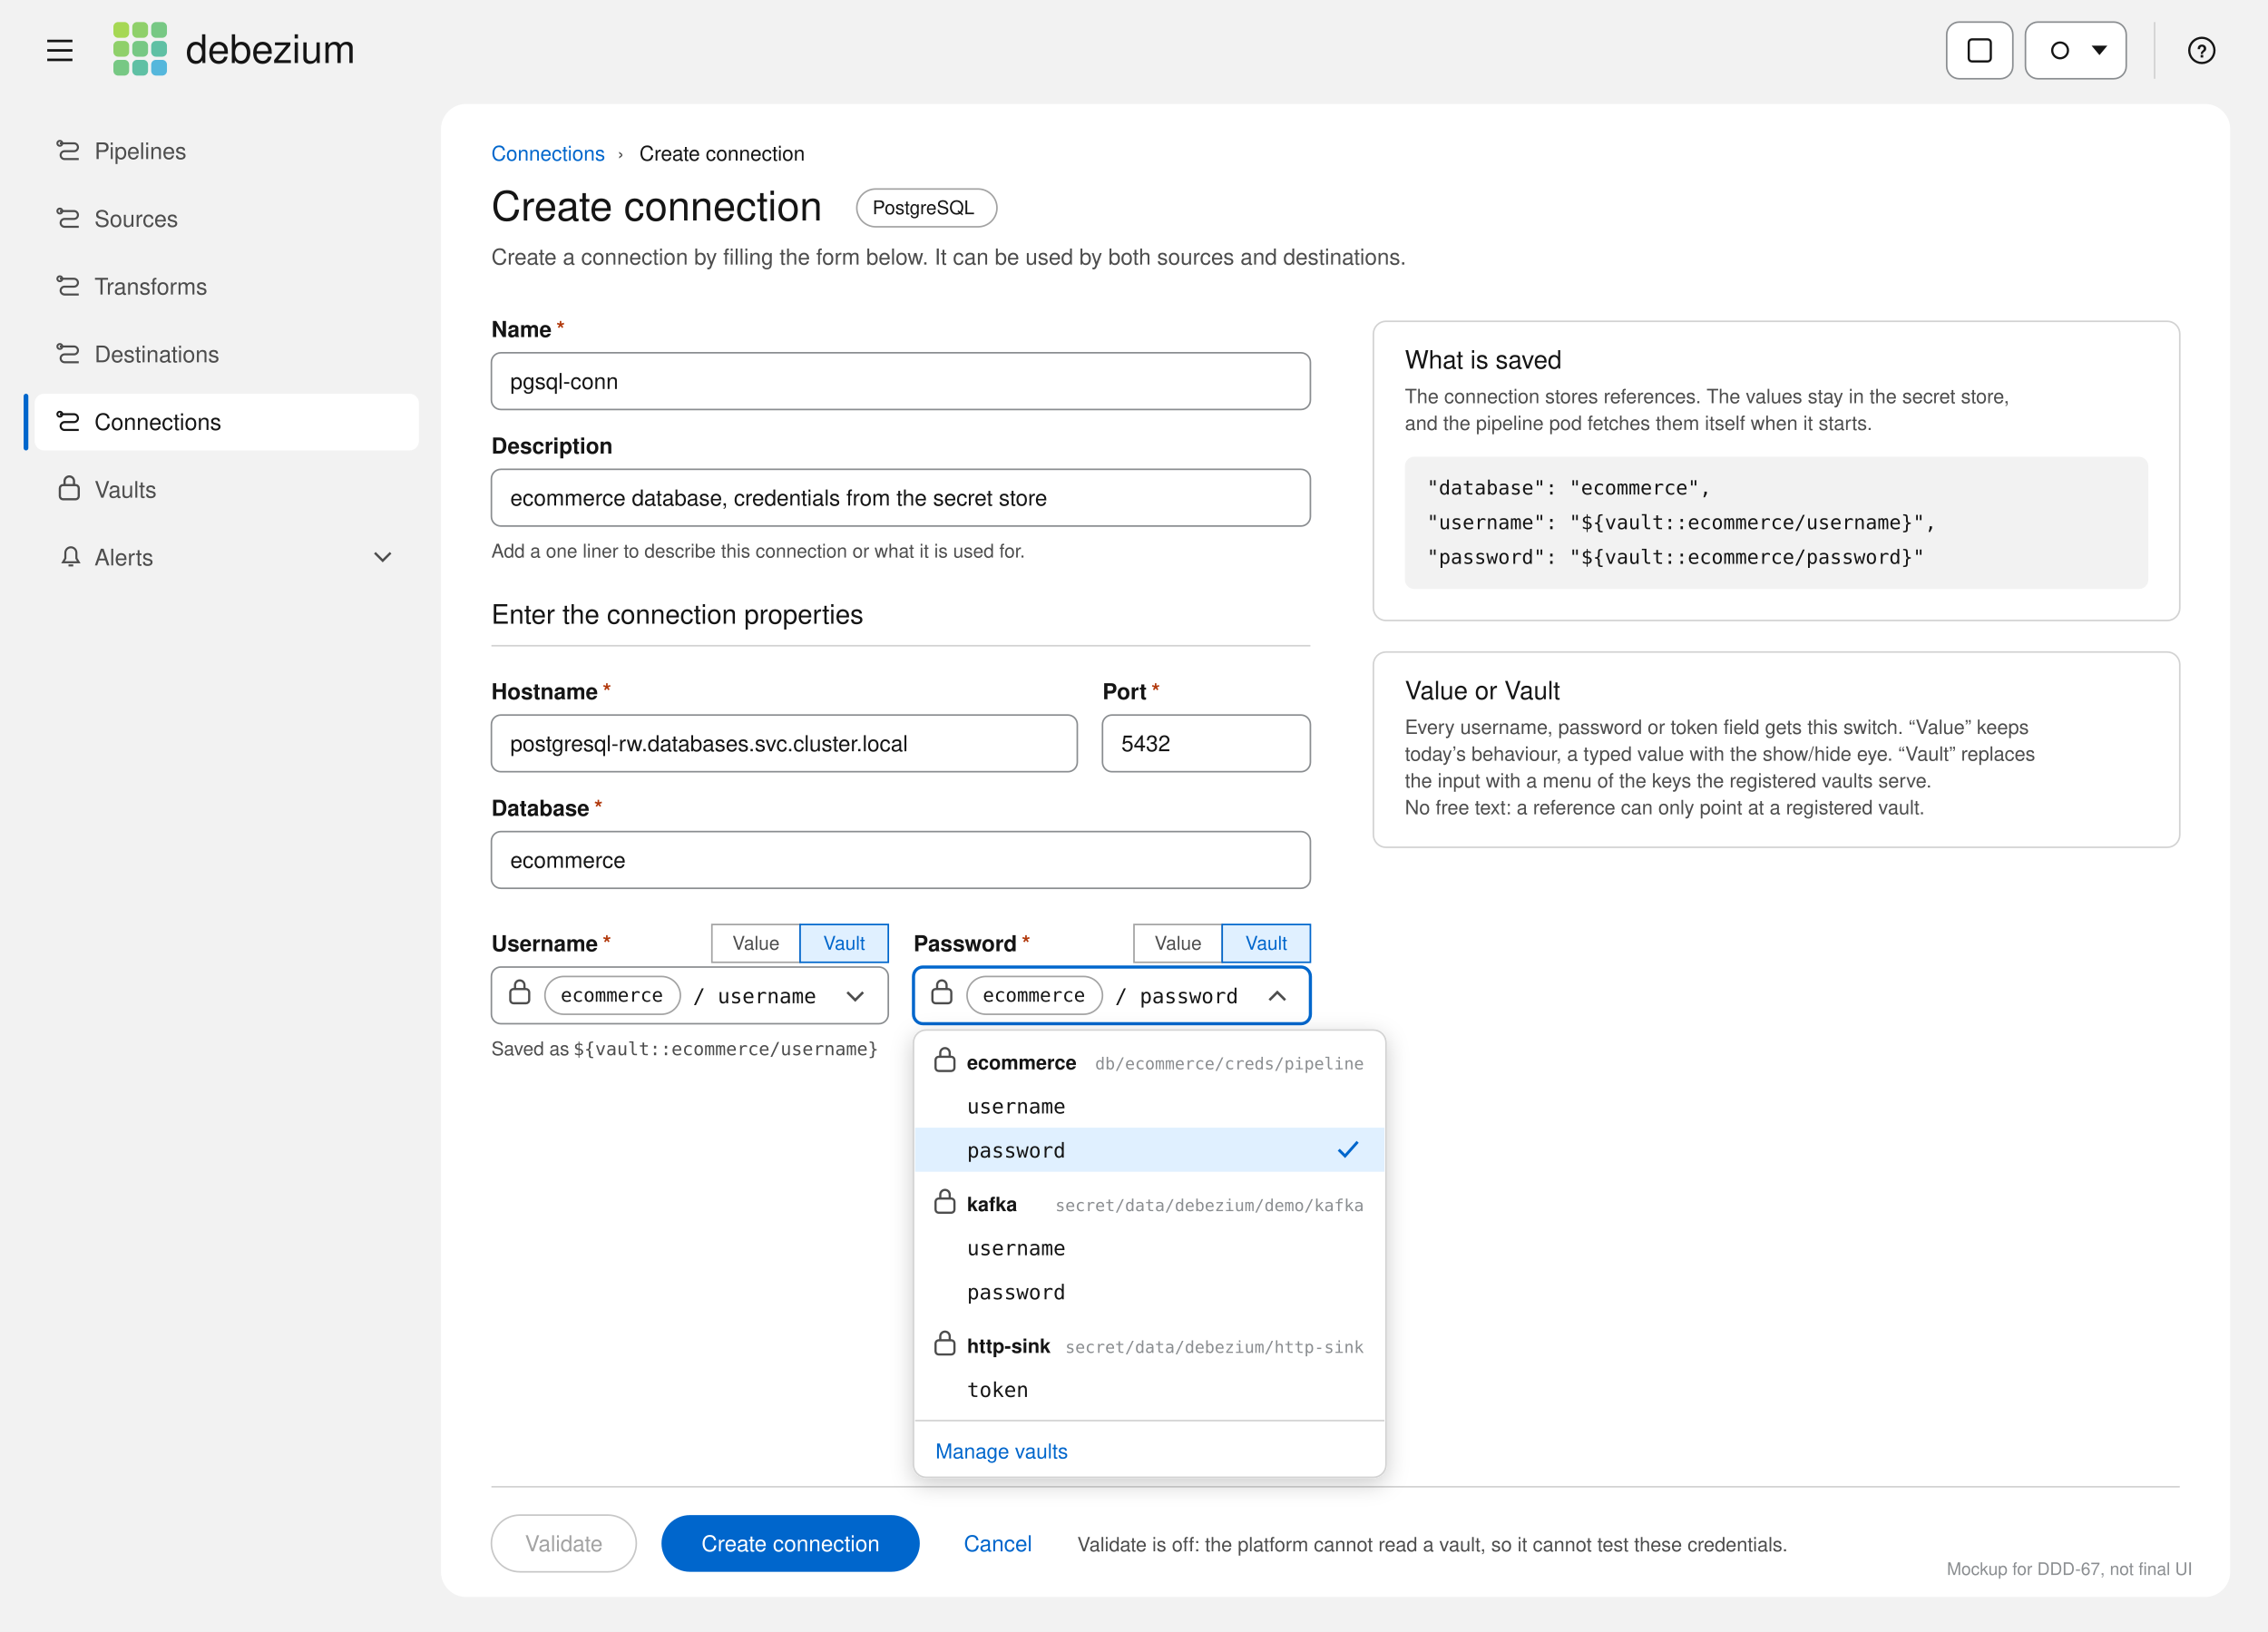
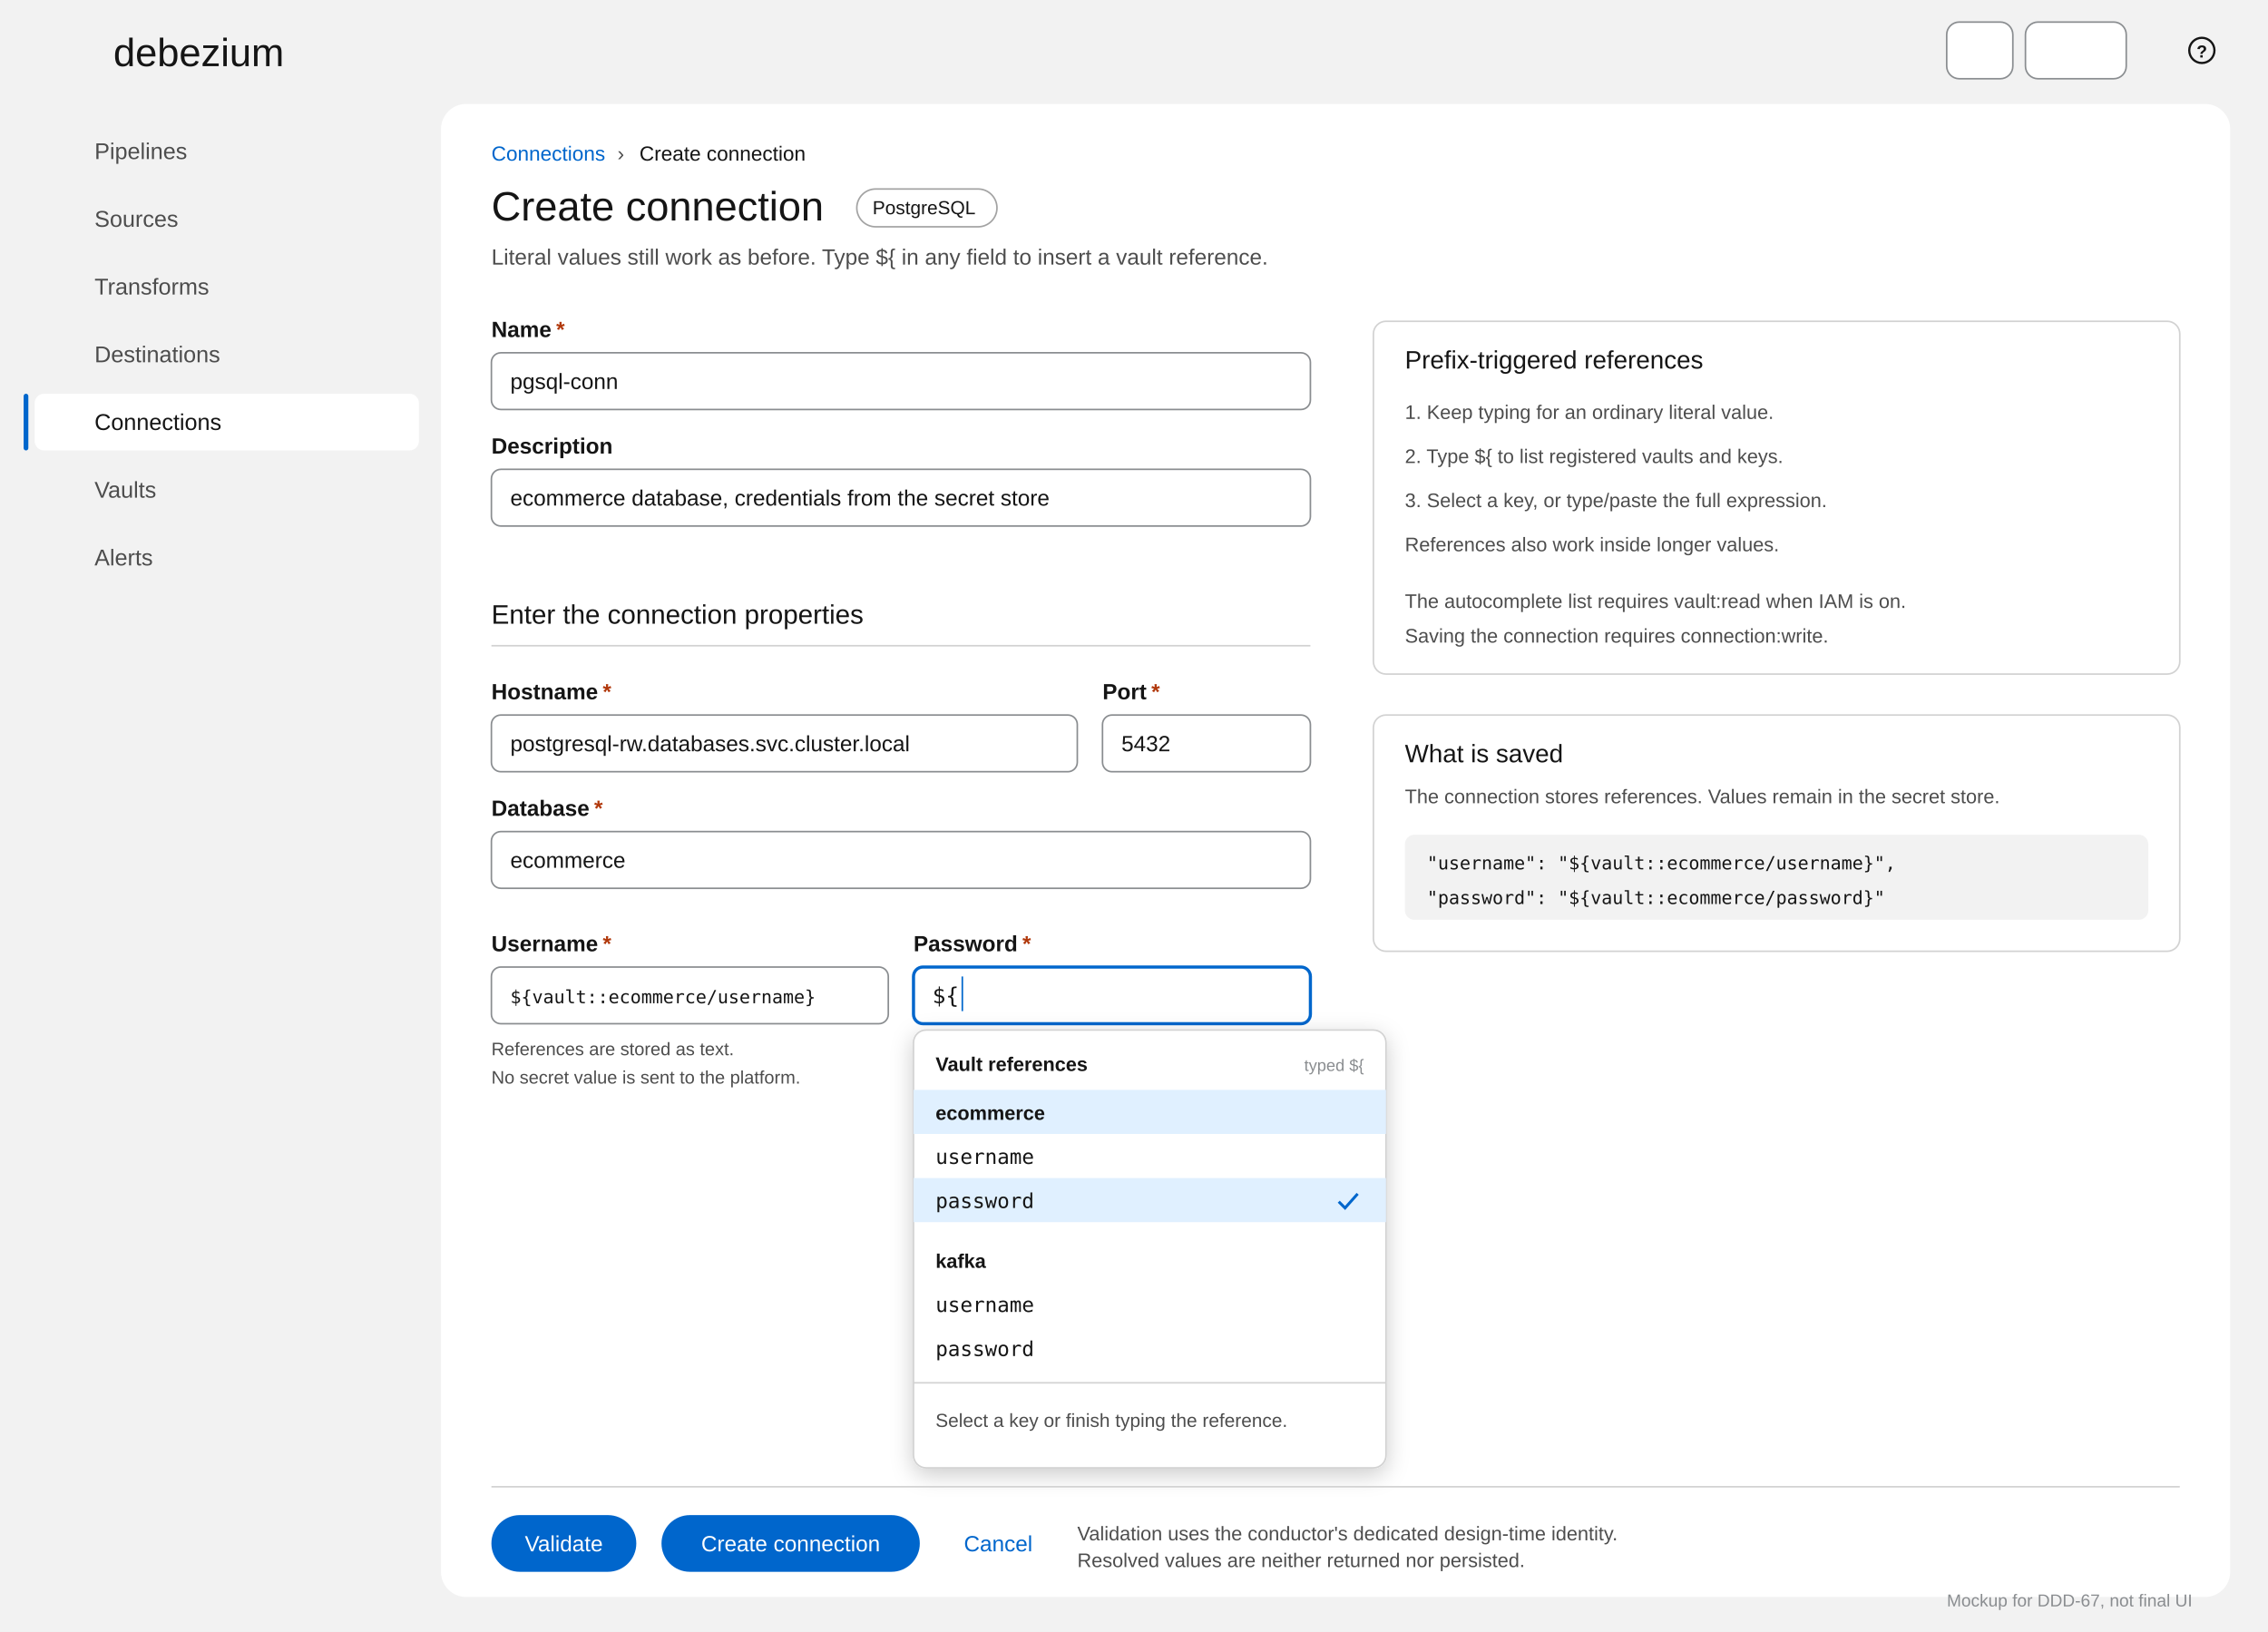
- <svg xmlns="http://www.w3.org/2000/svg" viewBox="0 0 1440 1036" width="1440" height="1036" role="img" aria-label="Stage UI mockup: connection form with credentials taken from a vault">
+ <svg xmlns="http://www.w3.org/2000/svg" viewBox="0 0 1440 1036" width="1440" height="1036" role="img" aria-label="Stage UI mockup: connection form with prefix-triggered vault reference autocomplete">
  <defs>
    <filter id="sh" x="-10%" y="-10%" width="120%" height="130%">
      <feDropShadow dx="0" dy="4" stdDeviation="7" flood-color="#151515" flood-opacity="0.2" />
    </filter>
  </defs>
-   <rect x="0" y="0" width="1440" height="1036" rx="0" fill="#f2f2f2" stroke="none" stroke-width="1" />
-   <line x1="30" y1="26" x2="46" y2="26" stroke="#151515" stroke-width="1.6" />
-   <line x1="30" y1="32" x2="46" y2="32" stroke="#151515" stroke-width="1.6" />
-   <line x1="30" y1="38" x2="46" y2="38" stroke="#151515" stroke-width="1.6" />
-   <rect x="72" y="14" width="10" height="10" rx="3" fill="#a6d854" stroke="none" stroke-width="1" />
-   <rect x="84" y="14" width="10" height="10" rx="3" fill="#8fd06a" stroke="none" stroke-width="1" />
-   <rect x="96" y="14" width="10" height="10" rx="3" fill="#77c884" stroke="none" stroke-width="1" />
-   <rect x="72" y="26" width="10" height="10" rx="3" fill="#8fd06a" stroke="none" stroke-width="1" />
-   <rect x="84" y="26" width="10" height="10" rx="3" fill="#77c884" stroke="none" stroke-width="1" />
-   <rect x="96" y="26" width="10" height="10" rx="3" fill="#5fc0a4" stroke="none" stroke-width="1" />
-   <rect x="72" y="38" width="10" height="10" rx="3" fill="#77c884" stroke="none" stroke-width="1" />
-   <rect x="84" y="38" width="10" height="10" rx="3" fill="#5fc0a4" stroke="none" stroke-width="1" />
-   <rect x="96" y="38" width="10" height="10" rx="3" fill="#55b7dc" stroke="none" stroke-width="1" />
-   <text x="118" y="40" font-family="'Red Hat Display','Helvetica Neue',Helvetica,Arial,sans-serif" font-size="25" font-weight="500" fill="#151515" text-anchor="start">debezium</text>
-   <rect x="1236" y="14" width="42" height="36" rx="8" fill="#ffffff" stroke="#8a8d90" stroke-width="1" />
-   <rect x="1286" y="14" width="64" height="36" rx="8" fill="#ffffff" stroke="#8a8d90" stroke-width="1" />
-   <circle cx="1308" cy="32" r="5" fill="none" stroke="#151515" stroke-width="1.4" />
-   <path d="M1328 29 l5 6 l5 -6 z" fill="#151515" />
-   <rect x="1250" y="25" width="14" height="14" rx="2" fill="none" stroke="#151515" stroke-width="1.4" />
-   <line x1="1368" y1="14" x2="1368" y2="50" stroke="#d2d2d2" stroke-width="1" />
+   <rect x="0" y="0" width="1440" height="1036" fill="#f2f2f2" />
+   <text x="72" y="42" font-family="'Red Hat Display','Helvetica Neue',Arial,sans-serif" font-size="25" font-weight="500" fill="#151515">debezium</text>
+   <rect x="1236" y="14" width="42" height="36" rx="8" fill="#ffffff" stroke="#8a8d90" />
+   <rect x="1286" y="14" width="64" height="36" rx="8" fill="#ffffff" stroke="#8a8d90" />
  <circle cx="1398" cy="32" r="8" fill="none" stroke="#151515" stroke-width="1.4" />
-   <text x="1398" y="36.5" font-family="'Red Hat Text','Helvetica Neue',Helvetica,Arial,sans-serif" font-size="11" font-weight="600" fill="#151515" text-anchor="middle">?</text>
-   <path d="M38 91 h9 a2.5 2.5 0 0 1 0 5 h-6 a2.5 2.5 0 0 0 0 5 h9" fill="none" stroke="#4d4d4d" stroke-width="1.3" />
-   <circle cx="38" cy="91" r="1.6" fill="none" stroke="#4d4d4d" stroke-width="1.2" />
-   <text x="60" y="101" font-family="'Red Hat Text','Helvetica Neue',Helvetica,Arial,sans-serif" font-size="14.5" font-weight="400" fill="#4d4d4d" text-anchor="start">Pipelines</text>
-   <path d="M38 134 h9 a2.5 2.5 0 0 1 0 5 h-6 a2.5 2.5 0 0 0 0 5 h9" fill="none" stroke="#4d4d4d" stroke-width="1.3" />
-   <circle cx="38" cy="134" r="1.6" fill="none" stroke="#4d4d4d" stroke-width="1.2" />
-   <text x="60" y="144" font-family="'Red Hat Text','Helvetica Neue',Helvetica,Arial,sans-serif" font-size="14.5" font-weight="400" fill="#4d4d4d" text-anchor="start">Sources</text>
-   <path d="M38 177 h9 a2.5 2.5 0 0 1 0 5 h-6 a2.5 2.5 0 0 0 0 5 h9" fill="none" stroke="#4d4d4d" stroke-width="1.3" />
-   <circle cx="38" cy="177" r="1.6" fill="none" stroke="#4d4d4d" stroke-width="1.2" />
-   <text x="60" y="187" font-family="'Red Hat Text','Helvetica Neue',Helvetica,Arial,sans-serif" font-size="14.5" font-weight="400" fill="#4d4d4d" text-anchor="start">Transforms</text>
-   <path d="M38 220 h9 a2.5 2.5 0 0 1 0 5 h-6 a2.5 2.5 0 0 0 0 5 h9" fill="none" stroke="#4d4d4d" stroke-width="1.3" />
-   <circle cx="38" cy="220" r="1.6" fill="none" stroke="#4d4d4d" stroke-width="1.2" />
-   <text x="60" y="230" font-family="'Red Hat Text','Helvetica Neue',Helvetica,Arial,sans-serif" font-size="14.5" font-weight="400" fill="#4d4d4d" text-anchor="start">Destinations</text>
-   <rect x="22" y="250" width="244" height="36" rx="6" fill="#ffffff" stroke="none" stroke-width="1" />
-   <rect x="15" y="250" width="3" height="36" rx="1.5" fill="#0066cc" stroke="none" stroke-width="1" />
-   <path d="M38 263 h9 a2.5 2.5 0 0 1 0 5 h-6 a2.5 2.5 0 0 0 0 5 h9" fill="none" stroke="#151515" stroke-width="1.3" />
-   <circle cx="38" cy="263" r="1.6" fill="none" stroke="#151515" stroke-width="1.2" />
-   <text x="60" y="273" font-family="'Red Hat Text','Helvetica Neue',Helvetica,Arial,sans-serif" font-size="14.5" font-weight="500" fill="#151515" text-anchor="start">Connections</text>
-   <rect x="38" y="308" width="12" height="9" rx="2" fill="none" stroke="#4d4d4d" stroke-width="1.4" />
-   <path d="M41 308 v-2.5 a3 3 0 0 1 6 0 v2.5" fill="none" stroke="#4d4d4d" stroke-width="1.4" />
-   <text x="60" y="316" font-family="'Red Hat Text','Helvetica Neue',Helvetica,Arial,sans-serif" font-size="14.5" font-weight="400" fill="#4d4d4d" text-anchor="start">Vaults</text>
-   <path d="M40 357 h10 l-1.5 -2.5 v-3.5 a3.5 3.5 0 0 0 -7 0 v3.5 z M43.5 359 h3" fill="none" stroke="#4d4d4d" stroke-width="1.3" />
-   <text x="60" y="359" font-family="'Red Hat Text','Helvetica Neue',Helvetica,Arial,sans-serif" font-size="14.5" font-weight="400" fill="#4d4d4d" text-anchor="start">Alerts</text>
-   <path d="M238 351 l5 5 l5 -5" fill="none" stroke="#4d4d4d" stroke-width="1.5" />
-   <rect x="280" y="66" width="1136" height="948" rx="16" fill="#ffffff" stroke="none" stroke-width="1" />
-   <text x="312" y="102" font-family="'Red Hat Text','Helvetica Neue',Helvetica,Arial,sans-serif" font-size="13" font-weight="400" fill="#0066cc" text-anchor="start">Connections</text>
-   <text x="392" y="102" font-family="'Red Hat Text','Helvetica Neue',Helvetica,Arial,sans-serif" font-size="13" font-weight="400" fill="#4d4d4d" text-anchor="start">›</text>
-   <text x="406" y="102" font-family="'Red Hat Text','Helvetica Neue',Helvetica,Arial,sans-serif" font-size="13" font-weight="400" fill="#151515" text-anchor="start">Create connection</text>
-   <text x="312" y="140" font-family="'Red Hat Display','Helvetica Neue',Helvetica,Arial,sans-serif" font-size="26" font-weight="500" fill="#151515" text-anchor="start">Create connection</text>
-   <rect x="544" y="120" width="89" height="24" rx="12" fill="#ffffff" stroke="#a3a3a3" stroke-width="1" />
-   <text x="554" y="136" font-family="'Red Hat Text','Helvetica Neue',Helvetica,Arial,sans-serif" font-size="12" font-weight="400" fill="#151515" text-anchor="start">PostgreSQL</text>
-   <text x="312" y="168" font-family="'Red Hat Text','Helvetica Neue',Helvetica,Arial,sans-serif" font-size="14" font-weight="400" fill="#4d4d4d" text-anchor="start">Create a connection by filling the form below. It can be used by both sources and destinations.</text>
-   <text x="312" y="214" font-family="'Red Hat Text','Helvetica Neue',Helvetica,Arial,sans-serif" font-size="14" font-weight="600" fill="#151515">Name<tspan fill="#b1380b" dx="3">*</tspan>
+   <text x="1398" y="36.5" font-family="'Red Hat Text',Arial,sans-serif" font-size="11" font-weight="600" fill="#151515" text-anchor="middle">?</text>
+   <g font-family="'Red Hat Text',Arial,sans-serif" font-size="14.5" fill="#4d4d4d">
+     <text x="60" y="101">Pipelines</text>
+     <text x="60" y="144">Sources</text>
+     <text x="60" y="187">Transforms</text>
+     <text x="60" y="230">Destinations</text>
+   </g>
+   <rect x="22" y="250" width="244" height="36" rx="6" fill="#ffffff" />
+   <rect x="15" y="250" width="3" height="36" rx="1.5" fill="#0066cc" />
+   <text x="60" y="273" font-family="'Red Hat Text',Arial,sans-serif" font-size="14.5" font-weight="500" fill="#151515">Connections</text>
+   <text x="60" y="316" font-family="'Red Hat Text',Arial,sans-serif" font-size="14.5" fill="#4d4d4d">Vaults</text>
+   <text x="60" y="359" font-family="'Red Hat Text',Arial,sans-serif" font-size="14.5" fill="#4d4d4d">Alerts</text>
+   <rect x="280" y="66" width="1136" height="948" rx="16" fill="#ffffff" />
+   <text x="312" y="102" font-family="'Red Hat Text',Arial,sans-serif" font-size="13" fill="#0066cc">Connections</text>
+   <text x="392" y="102" font-family="'Red Hat Text',Arial,sans-serif" font-size="13" fill="#4d4d4d">›</text>
+   <text x="406" y="102" font-family="'Red Hat Text',Arial,sans-serif" font-size="13" fill="#151515">Create connection</text>
+   <text x="312" y="140" font-family="'Red Hat Display',Arial,sans-serif" font-size="26" font-weight="500" fill="#151515">Create connection</text>
+   <rect x="544" y="120" width="89" height="24" rx="12" fill="#ffffff" stroke="#a3a3a3" />
+   <text x="554" y="136" font-family="'Red Hat Text',Arial,sans-serif" font-size="12" fill="#151515">PostgreSQL</text>
+   <text x="312" y="168" font-family="'Red Hat Text',Arial,sans-serif" font-size="14" fill="#4d4d4d">Literal values still work as before. Type ${ in any field to insert a vault reference.</text>
+   <g font-family="'Red Hat Text',Arial,sans-serif" font-size="14" font-weight="600" fill="#151515">
+     <text x="312" y="214">Name<tspan fill="#b1380b" dx="3">*</tspan>
+     </text>
+   </g>
+   <rect x="312" y="224" width="520" height="36" rx="6" fill="#ffffff" stroke="#8a8d90" />
+   <text x="324" y="247" font-family="'Red Hat Text',Arial,sans-serif" font-size="14" fill="#151515">pgsql-conn</text>
+   <text x="312" y="288" font-family="'Red Hat Text',Arial,sans-serif" font-size="14" font-weight="600" fill="#151515">Description</text>
+   <rect x="312" y="298" width="520" height="36" rx="6" fill="#ffffff" stroke="#8a8d90" />
+   <text x="324" y="321" font-family="'Red Hat Text',Arial,sans-serif" font-size="14" fill="#151515">ecommerce database, credentials from the secret store</text>
+   <text x="312" y="396" font-family="'Red Hat Display',Arial,sans-serif" font-size="17" font-weight="500" fill="#151515">Enter the connection properties</text>
+   <line x1="312" y1="410" x2="832" y2="410" stroke="#d2d2d2" />
+   <g font-family="'Red Hat Text',Arial,sans-serif" font-size="14" font-weight="600" fill="#151515">
+     <text x="312" y="444">Hostname<tspan fill="#b1380b" dx="3">*</tspan>
+     </text>
+     <text x="700" y="444">Port<tspan fill="#b1380b" dx="3">*</tspan>
+     </text>
+   </g>
+   <rect x="312" y="454" width="372" height="36" rx="6" fill="#ffffff" stroke="#8a8d90" />
+   <rect x="700" y="454" width="132" height="36" rx="6" fill="#ffffff" stroke="#8a8d90" />
+   <text x="324" y="477" font-family="'Red Hat Text',Arial,sans-serif" font-size="14" fill="#151515">postgresql-rw.databases.svc.cluster.local</text>
+   <text x="712" y="477" font-family="'Red Hat Text',Arial,sans-serif" font-size="14" fill="#151515">5432</text>
+   <text x="312" y="518" font-family="'Red Hat Text',Arial,sans-serif" font-size="14" font-weight="600" fill="#151515">Database<tspan fill="#b1380b" dx="3">*</tspan>
  </text>
-   <rect x="312" y="224" width="520" height="36" rx="6" fill="#ffffff" stroke="#8a8d90" stroke-width="1" />
-   <text x="324" y="247" font-family="'Red Hat Text','Helvetica Neue',Helvetica,Arial,sans-serif" font-size="14" font-weight="400" fill="#151515" text-anchor="start">pgsql-conn</text>
-   <text x="312" y="288" font-family="'Red Hat Text','Helvetica Neue',Helvetica,Arial,sans-serif" font-size="14" font-weight="600" fill="#151515">Description</text>
-   <rect x="312" y="298" width="520" height="36" rx="6" fill="#ffffff" stroke="#8a8d90" stroke-width="1" />
-   <text x="324" y="321" font-family="'Red Hat Text','Helvetica Neue',Helvetica,Arial,sans-serif" font-size="14" font-weight="400" fill="#151515" text-anchor="start">ecommerce database, credentials from the secret store</text>
-   <text x="312" y="354" font-family="'Red Hat Text','Helvetica Neue',Helvetica,Arial,sans-serif" font-size="12" font-weight="400" fill="#4d4d4d" text-anchor="start">Add a one liner to describe this connection or what it is used for.</text>
-   <text x="312" y="396" font-family="'Red Hat Display','Helvetica Neue',Helvetica,Arial,sans-serif" font-size="17" font-weight="500" fill="#151515" text-anchor="start">Enter the connection properties</text>
-   <line x1="312" y1="410" x2="832" y2="410" stroke="#d2d2d2" stroke-width="1" />
-   <text x="312" y="444" font-family="'Red Hat Text','Helvetica Neue',Helvetica,Arial,sans-serif" font-size="14" font-weight="600" fill="#151515">Hostname<tspan fill="#b1380b" dx="3">*</tspan>
-   </text>
-   <rect x="312" y="454" width="372" height="36" rx="6" fill="#ffffff" stroke="#8a8d90" stroke-width="1" />
-   <text x="324" y="477" font-family="'Red Hat Text','Helvetica Neue',Helvetica,Arial,sans-serif" font-size="14" font-weight="400" fill="#151515" text-anchor="start">postgresql-rw.databases.svc.cluster.local</text>
-   <text x="700" y="444" font-family="'Red Hat Text','Helvetica Neue',Helvetica,Arial,sans-serif" font-size="14" font-weight="600" fill="#151515">Port<tspan fill="#b1380b" dx="3">*</tspan>
-   </text>
-   <rect x="700" y="454" width="132" height="36" rx="6" fill="#ffffff" stroke="#8a8d90" stroke-width="1" />
-   <text x="712" y="477" font-family="'Red Hat Text','Helvetica Neue',Helvetica,Arial,sans-serif" font-size="14" font-weight="400" fill="#151515" text-anchor="start">5432</text>
-   <text x="312" y="518" font-family="'Red Hat Text','Helvetica Neue',Helvetica,Arial,sans-serif" font-size="14" font-weight="600" fill="#151515">Database<tspan fill="#b1380b" dx="3">*</tspan>
-   </text>
-   <rect x="312" y="528" width="520" height="36" rx="6" fill="#ffffff" stroke="#8a8d90" stroke-width="1" />
-   <text x="324" y="551" font-family="'Red Hat Text','Helvetica Neue',Helvetica,Arial,sans-serif" font-size="14" font-weight="400" fill="#151515" text-anchor="start">ecommerce</text>
-   <text x="312" y="604" font-family="'Red Hat Text','Helvetica Neue',Helvetica,Arial,sans-serif" font-size="14" font-weight="600" fill="#151515">Username<tspan fill="#b1380b" dx="3">*</tspan>
-   </text>
-   <rect x="452" y="587" width="56" height="24" rx="0" fill="#ffffff" stroke="#a3a3a3" stroke-width="1" />
-   <text x="480" y="603" font-family="'Red Hat Text','Helvetica Neue',Helvetica,Arial,sans-serif" font-size="12" font-weight="400" fill="#4d4d4d" text-anchor="middle">Value</text>
-   <rect x="508" y="587" width="56" height="24" rx="0" fill="#e0f0ff" stroke="#0066cc" stroke-width="1" />
-   <text x="536" y="603" font-family="'Red Hat Text','Helvetica Neue',Helvetica,Arial,sans-serif" font-size="12" font-weight="500" fill="#0066cc" text-anchor="middle">Vault</text>
-   <rect x="312" y="614" width="252" height="36" rx="6" fill="#ffffff" stroke="#8a8d90" stroke-width="1" />
-   <rect x="324" y="628" width="12" height="9" rx="2" fill="none" stroke="#4d4d4d" stroke-width="1.4" />
-   <path d="M327 628 v-2.5 a3 3 0 0 1 6 0 v2.5" fill="none" stroke="#4d4d4d" stroke-width="1.4" />
-   <rect x="346" y="620" width="86" height="24" rx="12" fill="#ffffff" stroke="#a3a3a3" stroke-width="1" />
-   <text x="356" y="636" font-family="'Red Hat Mono','DejaVu Sans Mono',Menlo,Consolas,monospace" font-size="12" font-weight="400" fill="#151515" text-anchor="start">ecommerce</text>
-   <text x="440" y="637" font-family="'Red Hat Mono','DejaVu Sans Mono',Menlo,Consolas,monospace" font-size="13" font-weight="400" fill="#151515" text-anchor="start">/ username</text>
-   <path d="M538 630 l5 5 l5 -5" fill="none" stroke="#4d4d4d" stroke-width="1.6" />
-   <text x="312" y="670" font-family="'Red Hat Text','Helvetica Neue',Helvetica,Arial,sans-serif" font-size="12" font-weight="400" fill="#4d4d4d" text-anchor="start">Saved as</text>
-   <text x="364" y="670" font-family="'Red Hat Mono','DejaVu Sans Mono',Menlo,Consolas,monospace" font-size="11.5" font-weight="400" fill="#4d4d4d" text-anchor="start">${vault::ecommerce/username}</text>
-   <text x="580" y="604" font-family="'Red Hat Text','Helvetica Neue',Helvetica,Arial,sans-serif" font-size="14" font-weight="600" fill="#151515">Password<tspan fill="#b1380b" dx="3">*</tspan>
-   </text>
-   <rect x="720" y="587" width="56" height="24" rx="0" fill="#ffffff" stroke="#a3a3a3" stroke-width="1" />
-   <text x="748" y="603" font-family="'Red Hat Text','Helvetica Neue',Helvetica,Arial,sans-serif" font-size="12" font-weight="400" fill="#4d4d4d" text-anchor="middle">Value</text>
-   <rect x="776" y="587" width="56" height="24" rx="0" fill="#e0f0ff" stroke="#0066cc" stroke-width="1" />
-   <text x="804" y="603" font-family="'Red Hat Text','Helvetica Neue',Helvetica,Arial,sans-serif" font-size="12" font-weight="500" fill="#0066cc" text-anchor="middle">Vault</text>
+   <rect x="312" y="528" width="520" height="36" rx="6" fill="#ffffff" stroke="#8a8d90" />
+   <text x="324" y="551" font-family="'Red Hat Text',Arial,sans-serif" font-size="14" fill="#151515">ecommerce</text>
+   <g font-family="'Red Hat Text',Arial,sans-serif" font-size="14" font-weight="600" fill="#151515">
+     <text x="312" y="604">Username<tspan fill="#b1380b" dx="3">*</tspan>
+     </text>
+     <text x="580" y="604">Password<tspan fill="#b1380b" dx="3">*</tspan>
+     </text>
+   </g>
+   <rect x="312" y="614" width="252" height="36" rx="6" fill="#ffffff" stroke="#8a8d90" />
  <rect x="580" y="614" width="252" height="36" rx="6" fill="#ffffff" stroke="#0066cc" stroke-width="2" />
-   <rect x="592" y="628" width="12" height="9" rx="2" fill="none" stroke="#4d4d4d" stroke-width="1.4" />
-   <path d="M595 628 v-2.5 a3 3 0 0 1 6 0 v2.5" fill="none" stroke="#4d4d4d" stroke-width="1.4" />
-   <rect x="614" y="620" width="86" height="24" rx="12" fill="#ffffff" stroke="#a3a3a3" stroke-width="1" />
-   <text x="624" y="636" font-family="'Red Hat Mono','DejaVu Sans Mono',Menlo,Consolas,monospace" font-size="12" font-weight="400" fill="#151515" text-anchor="start">ecommerce</text>
-   <text x="708" y="637" font-family="'Red Hat Mono','DejaVu Sans Mono',Menlo,Consolas,monospace" font-size="13" font-weight="400" fill="#151515" text-anchor="start">/ password</text>
-   <path d="M806 635 l5 -5 l5 5" fill="none" stroke="#4d4d4d" stroke-width="1.6" />
-   <line x1="312" y1="944" x2="1384" y2="944" stroke="#d2d2d2" stroke-width="1" />
-   <rect x="312" y="962" width="92" height="36" rx="18" fill="#ffffff" stroke="#c7c7c7" stroke-width="1" />
-   <text x="358" y="985" font-family="'Red Hat Text','Helvetica Neue',Helvetica,Arial,sans-serif" font-size="14" font-weight="500" fill="#a3a3a3" text-anchor="middle">Validate</text>
-   <rect x="420" y="962" width="164" height="36" rx="18" fill="#0066cc" stroke="none" stroke-width="1" />
-   <text x="502.0" y="985" font-family="'Red Hat Text','Helvetica Neue',Helvetica,Arial,sans-serif" font-size="14" font-weight="500" fill="#ffffff" text-anchor="middle">Create connection</text>
-   <text x="612" y="985" font-family="'Red Hat Text','Helvetica Neue',Helvetica,Arial,sans-serif" font-size="14" font-weight="400" fill="#0066cc" text-anchor="start">Cancel</text>
-   <text x="684" y="985" font-family="'Red Hat Text','Helvetica Neue',Helvetica,Arial,sans-serif" font-size="12.5" font-weight="400" fill="#4d4d4d" text-anchor="start">Validate is off: the platform cannot read a vault, so it cannot test these credentials.</text>
-   <rect x="580" y="654" width="300" height="284" rx="8" fill="#ffffff" stroke="#d2d2d2" filter="url(#sh)" />
-   <rect x="594" y="671" width="12" height="9" rx="2" fill="none" stroke="#4d4d4d" stroke-width="1.4" />
-   <path d="M597 671 v-2.5 a3 3 0 0 1 6 0 v2.5" fill="none" stroke="#4d4d4d" stroke-width="1.4" />
-   <text x="614" y="679" font-family="'Red Hat Text','Helvetica Neue',Helvetica,Arial,sans-serif" font-size="12.5" font-weight="600" fill="#151515" text-anchor="start">ecommerce</text>
-   <text x="866" y="679" font-family="'Red Hat Mono','DejaVu Sans Mono',Menlo,Consolas,monospace" font-size="10.5" font-weight="400" fill="#8a8d90" text-anchor="end">db/ecommerce/creds/pipeline</text>
-   <text x="614" y="707" font-family="'Red Hat Mono','DejaVu Sans Mono',Menlo,Consolas,monospace" font-size="13" font-weight="400" fill="#151515" text-anchor="start">username</text>
-   <rect x="581" y="716" width="298" height="28" rx="0" fill="#e0f0ff" stroke="none" stroke-width="1" />
-   <path d="M850 730 l4 4 l8 -9" fill="none" stroke="#0066cc" stroke-width="1.8" />
-   <text x="614" y="735" font-family="'Red Hat Mono','DejaVu Sans Mono',Menlo,Consolas,monospace" font-size="13" font-weight="500" fill="#151515" text-anchor="start">password</text>
-   <rect x="594" y="761" width="12" height="9" rx="2" fill="none" stroke="#4d4d4d" stroke-width="1.4" />
-   <path d="M597 761 v-2.5 a3 3 0 0 1 6 0 v2.5" fill="none" stroke="#4d4d4d" stroke-width="1.4" />
-   <text x="614" y="769" font-family="'Red Hat Text','Helvetica Neue',Helvetica,Arial,sans-serif" font-size="12.5" font-weight="600" fill="#151515" text-anchor="start">kafka</text>
-   <text x="866" y="769" font-family="'Red Hat Mono','DejaVu Sans Mono',Menlo,Consolas,monospace" font-size="10.5" font-weight="400" fill="#8a8d90" text-anchor="end">secret/data/debezium/demo/kafka</text>
-   <text x="614" y="797" font-family="'Red Hat Mono','DejaVu Sans Mono',Menlo,Consolas,monospace" font-size="13" font-weight="400" fill="#151515" text-anchor="start">username</text>
-   <text x="614" y="825" font-family="'Red Hat Mono','DejaVu Sans Mono',Menlo,Consolas,monospace" font-size="13" font-weight="400" fill="#151515" text-anchor="start">password</text>
-   <rect x="594" y="851" width="12" height="9" rx="2" fill="none" stroke="#4d4d4d" stroke-width="1.4" />
-   <path d="M597 851 v-2.5 a3 3 0 0 1 6 0 v2.5" fill="none" stroke="#4d4d4d" stroke-width="1.4" />
-   <text x="614" y="859" font-family="'Red Hat Text','Helvetica Neue',Helvetica,Arial,sans-serif" font-size="12.5" font-weight="600" fill="#151515" text-anchor="start">http-sink</text>
-   <text x="866" y="859" font-family="'Red Hat Mono','DejaVu Sans Mono',Menlo,Consolas,monospace" font-size="10.5" font-weight="400" fill="#8a8d90" text-anchor="end">secret/data/debezium/http-sink</text>
-   <text x="614" y="887" font-family="'Red Hat Mono','DejaVu Sans Mono',Menlo,Consolas,monospace" font-size="13" font-weight="400" fill="#151515" text-anchor="start">token</text>
-   <line x1="581" y1="902" x2="879" y2="902" stroke="#d2d2d2" stroke-width="1" />
-   <text x="594" y="926" font-family="'Red Hat Text','Helvetica Neue',Helvetica,Arial,sans-serif" font-size="13" font-weight="400" fill="#0066cc" text-anchor="start">Manage vaults</text>
-   <rect x="872" y="204" width="512" height="190" rx="8" fill="#ffffff" stroke="#d2d2d2" stroke-width="1" />
-   <text x="892" y="234" font-family="'Red Hat Display','Helvetica Neue',Helvetica,Arial,sans-serif" font-size="16" font-weight="500" fill="#151515" text-anchor="start">What is saved</text>
-   <text x="892" y="256" font-family="'Red Hat Text','Helvetica Neue',Helvetica,Arial,sans-serif" font-size="12.5" font-weight="400" fill="#4d4d4d" text-anchor="start">The connection stores references. The values stay in the secret store,</text>
-   <text x="892" y="273" font-family="'Red Hat Text','Helvetica Neue',Helvetica,Arial,sans-serif" font-size="12.5" font-weight="400" fill="#4d4d4d" text-anchor="start">and the pipeline pod fetches them itself when it starts.</text>
-   <rect x="892" y="290" width="472" height="84" rx="6" fill="#f2f2f2" stroke="none" stroke-width="1" />
-   <text x="906" y="314" font-family="'Red Hat Mono','DejaVu Sans Mono',Menlo,Consolas,monospace" font-size="12.5" font-weight="400" fill="#151515" text-anchor="start">"database": "ecommerce",</text>
-   <text x="906" y="336" font-family="'Red Hat Mono','DejaVu Sans Mono',Menlo,Consolas,monospace" font-size="12.5" font-weight="400" fill="#151515" text-anchor="start">"username": "${vault::ecommerce/username}",</text>
-   <text x="906" y="358" font-family="'Red Hat Mono','DejaVu Sans Mono',Menlo,Consolas,monospace" font-size="12.5" font-weight="400" fill="#151515" text-anchor="start">"password": "${vault::ecommerce/password}"</text>
-   <rect x="872" y="414" width="512" height="124" rx="8" fill="#ffffff" stroke="#d2d2d2" stroke-width="1" />
-   <text x="892" y="444" font-family="'Red Hat Display','Helvetica Neue',Helvetica,Arial,sans-serif" font-size="16" font-weight="500" fill="#151515" text-anchor="start">Value or Vault</text>
-   <text x="892" y="466" font-family="'Red Hat Text','Helvetica Neue',Helvetica,Arial,sans-serif" font-size="12.5" font-weight="400" fill="#4d4d4d" text-anchor="start">Every username, password or token field gets this switch. “Value” keeps</text>
-   <text x="892" y="483" font-family="'Red Hat Text','Helvetica Neue',Helvetica,Arial,sans-serif" font-size="12.5" font-weight="400" fill="#4d4d4d" text-anchor="start">today’s behaviour, a typed value with the show/hide eye. “Vault” replaces</text>
-   <text x="892" y="500" font-family="'Red Hat Text','Helvetica Neue',Helvetica,Arial,sans-serif" font-size="12.5" font-weight="400" fill="#4d4d4d" text-anchor="start">the input with a menu of the keys the registered vaults serve.</text>
-   <text x="892" y="517" font-family="'Red Hat Text','Helvetica Neue',Helvetica,Arial,sans-serif" font-size="12.5" font-weight="400" fill="#4d4d4d" text-anchor="start">No free text: a reference can only point at a registered vault.</text>
-   <text x="1392" y="1000" font-family="'Red Hat Text','Helvetica Neue',Helvetica,Arial,sans-serif" font-size="11" font-weight="400" fill="#8a8d90" text-anchor="end">Mockup for DDD-67, not final UI</text>
+   <text x="324" y="637" font-family="'Red Hat Mono',monospace" font-size="11.5" fill="#151515">${vault::ecommerce/username}</text>
+   <text x="592" y="637" font-family="'Red Hat Mono',monospace" font-size="14" fill="#151515">${</text>
+   <line x1="611" y1="620" x2="611" y2="642" stroke="#0066cc" />
+   <text x="312" y="670" font-family="'Red Hat Text',Arial,sans-serif" font-size="11.5" fill="#4d4d4d">References are stored as text.</text>
+   <text x="312" y="688" font-family="'Red Hat Text',Arial,sans-serif" font-size="11.5" fill="#4d4d4d">No secret value is sent to the platform.</text>
+   <rect x="580" y="654" width="300" height="278" rx="8" fill="#ffffff" stroke="#d2d2d2" filter="url(#sh)" />
+   <text x="594" y="680" font-family="'Red Hat Text',Arial,sans-serif" font-size="12.5" font-weight="600" fill="#151515">Vault references</text>
+   <text x="866" y="680" font-family="'Red Hat Text',Arial,sans-serif" font-size="10.5" fill="#8a8d90" text-anchor="end">typed ${</text>
+   <rect x="580" y="692" width="300" height="28" fill="#e0f0ff" />
+   <text x="594" y="711" font-family="'Red Hat Text',Arial,sans-serif" font-size="12.5" font-weight="600" fill="#151515">ecommerce</text>
+   <text x="594" y="739" font-family="'Red Hat Mono',monospace" font-size="13" fill="#151515">username</text>
+   <rect x="580" y="748" width="300" height="28" fill="#e0f0ff" />
+   <text x="594" y="767" font-family="'Red Hat Mono',monospace" font-size="13" font-weight="500" fill="#151515">password</text>
+   <path d="M850 763 l4 4 8-9" fill="none" stroke="#0066cc" stroke-width="1.8" />
+   <text x="594" y="805" font-family="'Red Hat Text',Arial,sans-serif" font-size="12.5" font-weight="600" fill="#151515">kafka</text>
+   <text x="594" y="833" font-family="'Red Hat Mono',monospace" font-size="13" fill="#151515">username</text>
+   <text x="594" y="861" font-family="'Red Hat Mono',monospace" font-size="13" fill="#151515">password</text>
+   <line x1="580" y1="878" x2="880" y2="878" stroke="#d2d2d2" />
+   <text x="594" y="906" font-family="'Red Hat Text',Arial,sans-serif" font-size="12" fill="#4d4d4d">Select a key or finish typing the reference.</text>
+   <rect x="872" y="204" width="512" height="224" rx="8" fill="#ffffff" stroke="#d2d2d2" />
+   <text x="892" y="234" font-family="'Red Hat Display',Arial,sans-serif" font-size="16" font-weight="500" fill="#151515">Prefix-triggered references</text>
+   <g font-family="'Red Hat Text',Arial,sans-serif" font-size="12.5" fill="#4d4d4d">
+     <text x="892" y="266">1. Keep typing for an ordinary literal value.</text>
+     <text x="892" y="294">2. Type ${ to list registered vaults and keys.</text>
+     <text x="892" y="322">3. Select a key, or type/paste the full expression.</text>
+     <text x="892" y="350">References also work inside longer values.</text>
+     <text x="892" y="386">The autocomplete list requires vault:read when IAM is on.</text>
+     <text x="892" y="408">Saving the connection requires connection:write.</text>
+   </g>
+   <rect x="872" y="454" width="512" height="150" rx="8" fill="#ffffff" stroke="#d2d2d2" />
+   <text x="892" y="484" font-family="'Red Hat Display',Arial,sans-serif" font-size="16" font-weight="500" fill="#151515">What is saved</text>
+   <text x="892" y="510" font-family="'Red Hat Text',Arial,sans-serif" font-size="12.5" fill="#4d4d4d">The connection stores references. Values remain in the secret store.</text>
+   <rect x="892" y="530" width="472" height="54" rx="6" fill="#f2f2f2" />
+   <text x="906" y="552" font-family="'Red Hat Mono',monospace" font-size="11.5" fill="#151515">"username": "${vault::ecommerce/username}",</text>
+   <text x="906" y="574" font-family="'Red Hat Mono',monospace" font-size="11.5" fill="#151515">"password": "${vault::ecommerce/password}"</text>
+   <line x1="312" y1="944" x2="1384" y2="944" stroke="#d2d2d2" />
+   <rect x="312" y="962" width="92" height="36" rx="18" fill="#0066cc" />
+   <text x="358" y="985" font-family="'Red Hat Text',Arial,sans-serif" font-size="14" font-weight="500" fill="#ffffff" text-anchor="middle">Validate</text>
+   <rect x="420" y="962" width="164" height="36" rx="18" fill="#0066cc" />
+   <text x="502" y="985" font-family="'Red Hat Text',Arial,sans-serif" font-size="14" font-weight="500" fill="#ffffff" text-anchor="middle">Create connection</text>
+   <text x="612" y="985" font-family="'Red Hat Text',Arial,sans-serif" font-size="14" fill="#0066cc">Cancel</text>
+   <text x="684" y="978" font-family="'Red Hat Text',Arial,sans-serif" font-size="12.5" fill="#4d4d4d">Validation uses the conductor's dedicated design-time identity.</text>
+   <text x="684" y="995" font-family="'Red Hat Text',Arial,sans-serif" font-size="12.5" fill="#4d4d4d">Resolved values are neither returned nor persisted.</text>
+   <text x="1392" y="1020" font-family="'Red Hat Text',Arial,sans-serif" font-size="11" fill="#8a8d90" text-anchor="end">Mockup for DDD-67, not final UI</text>
</svg>
